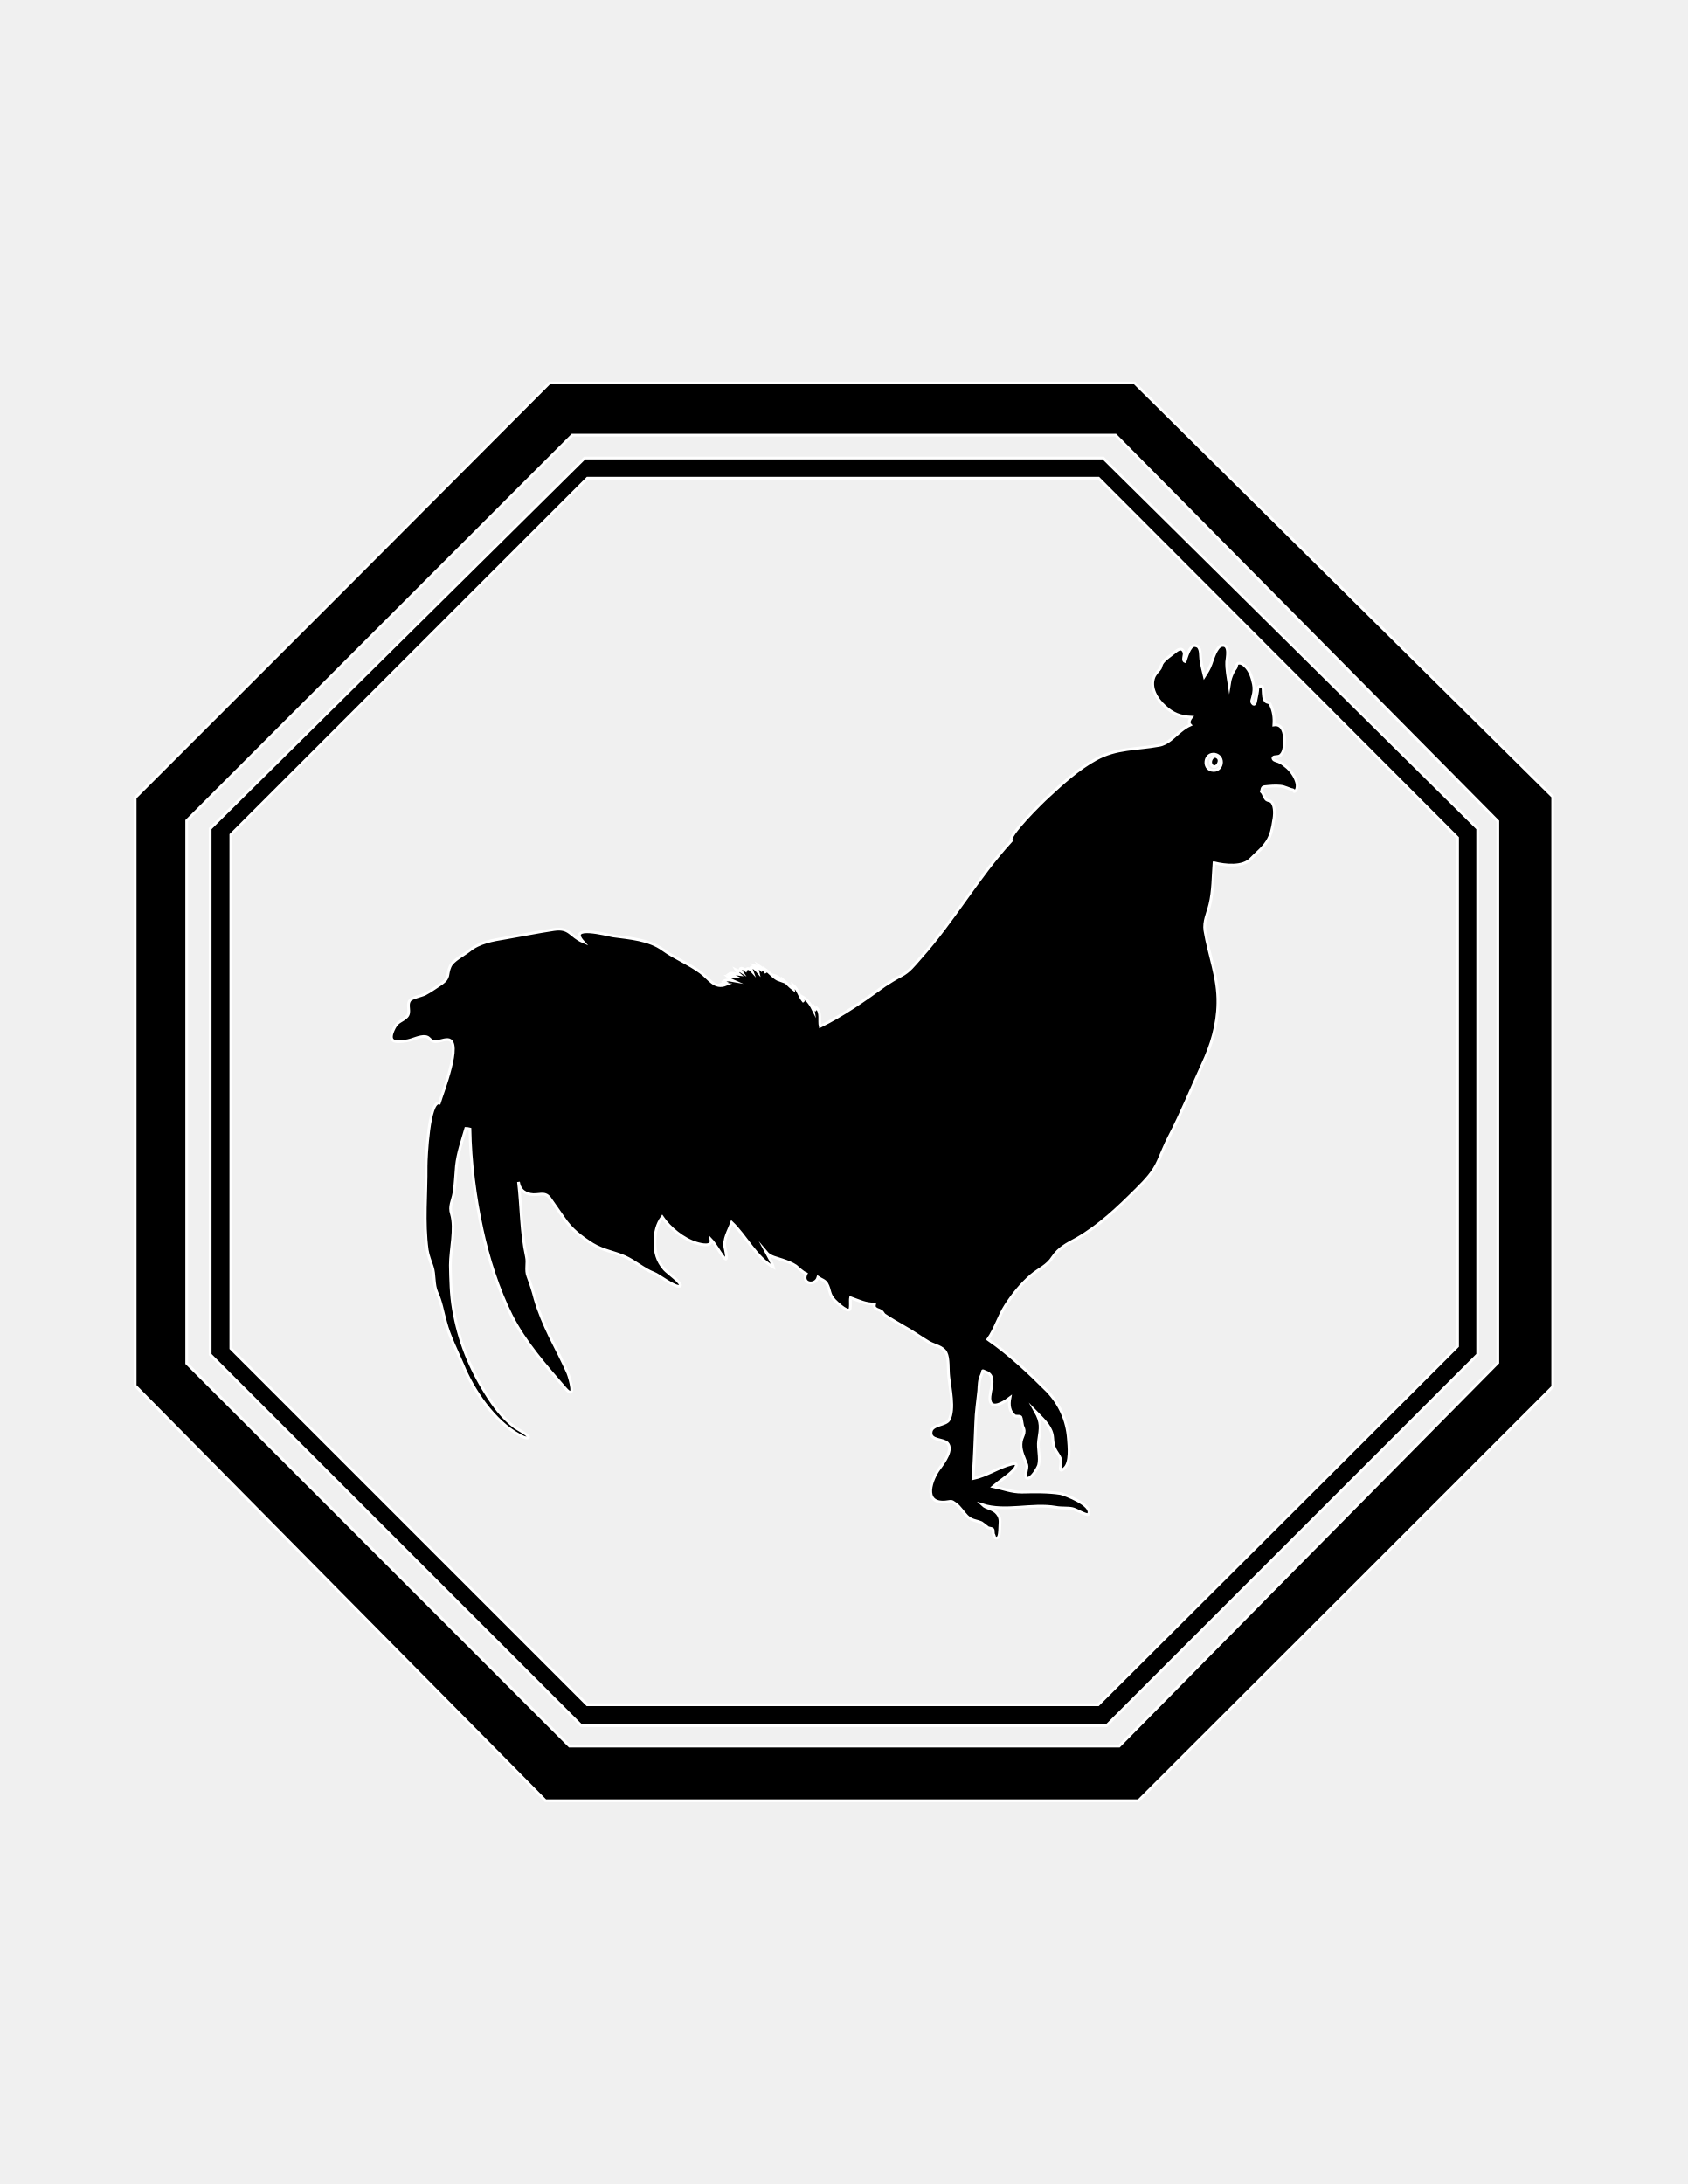
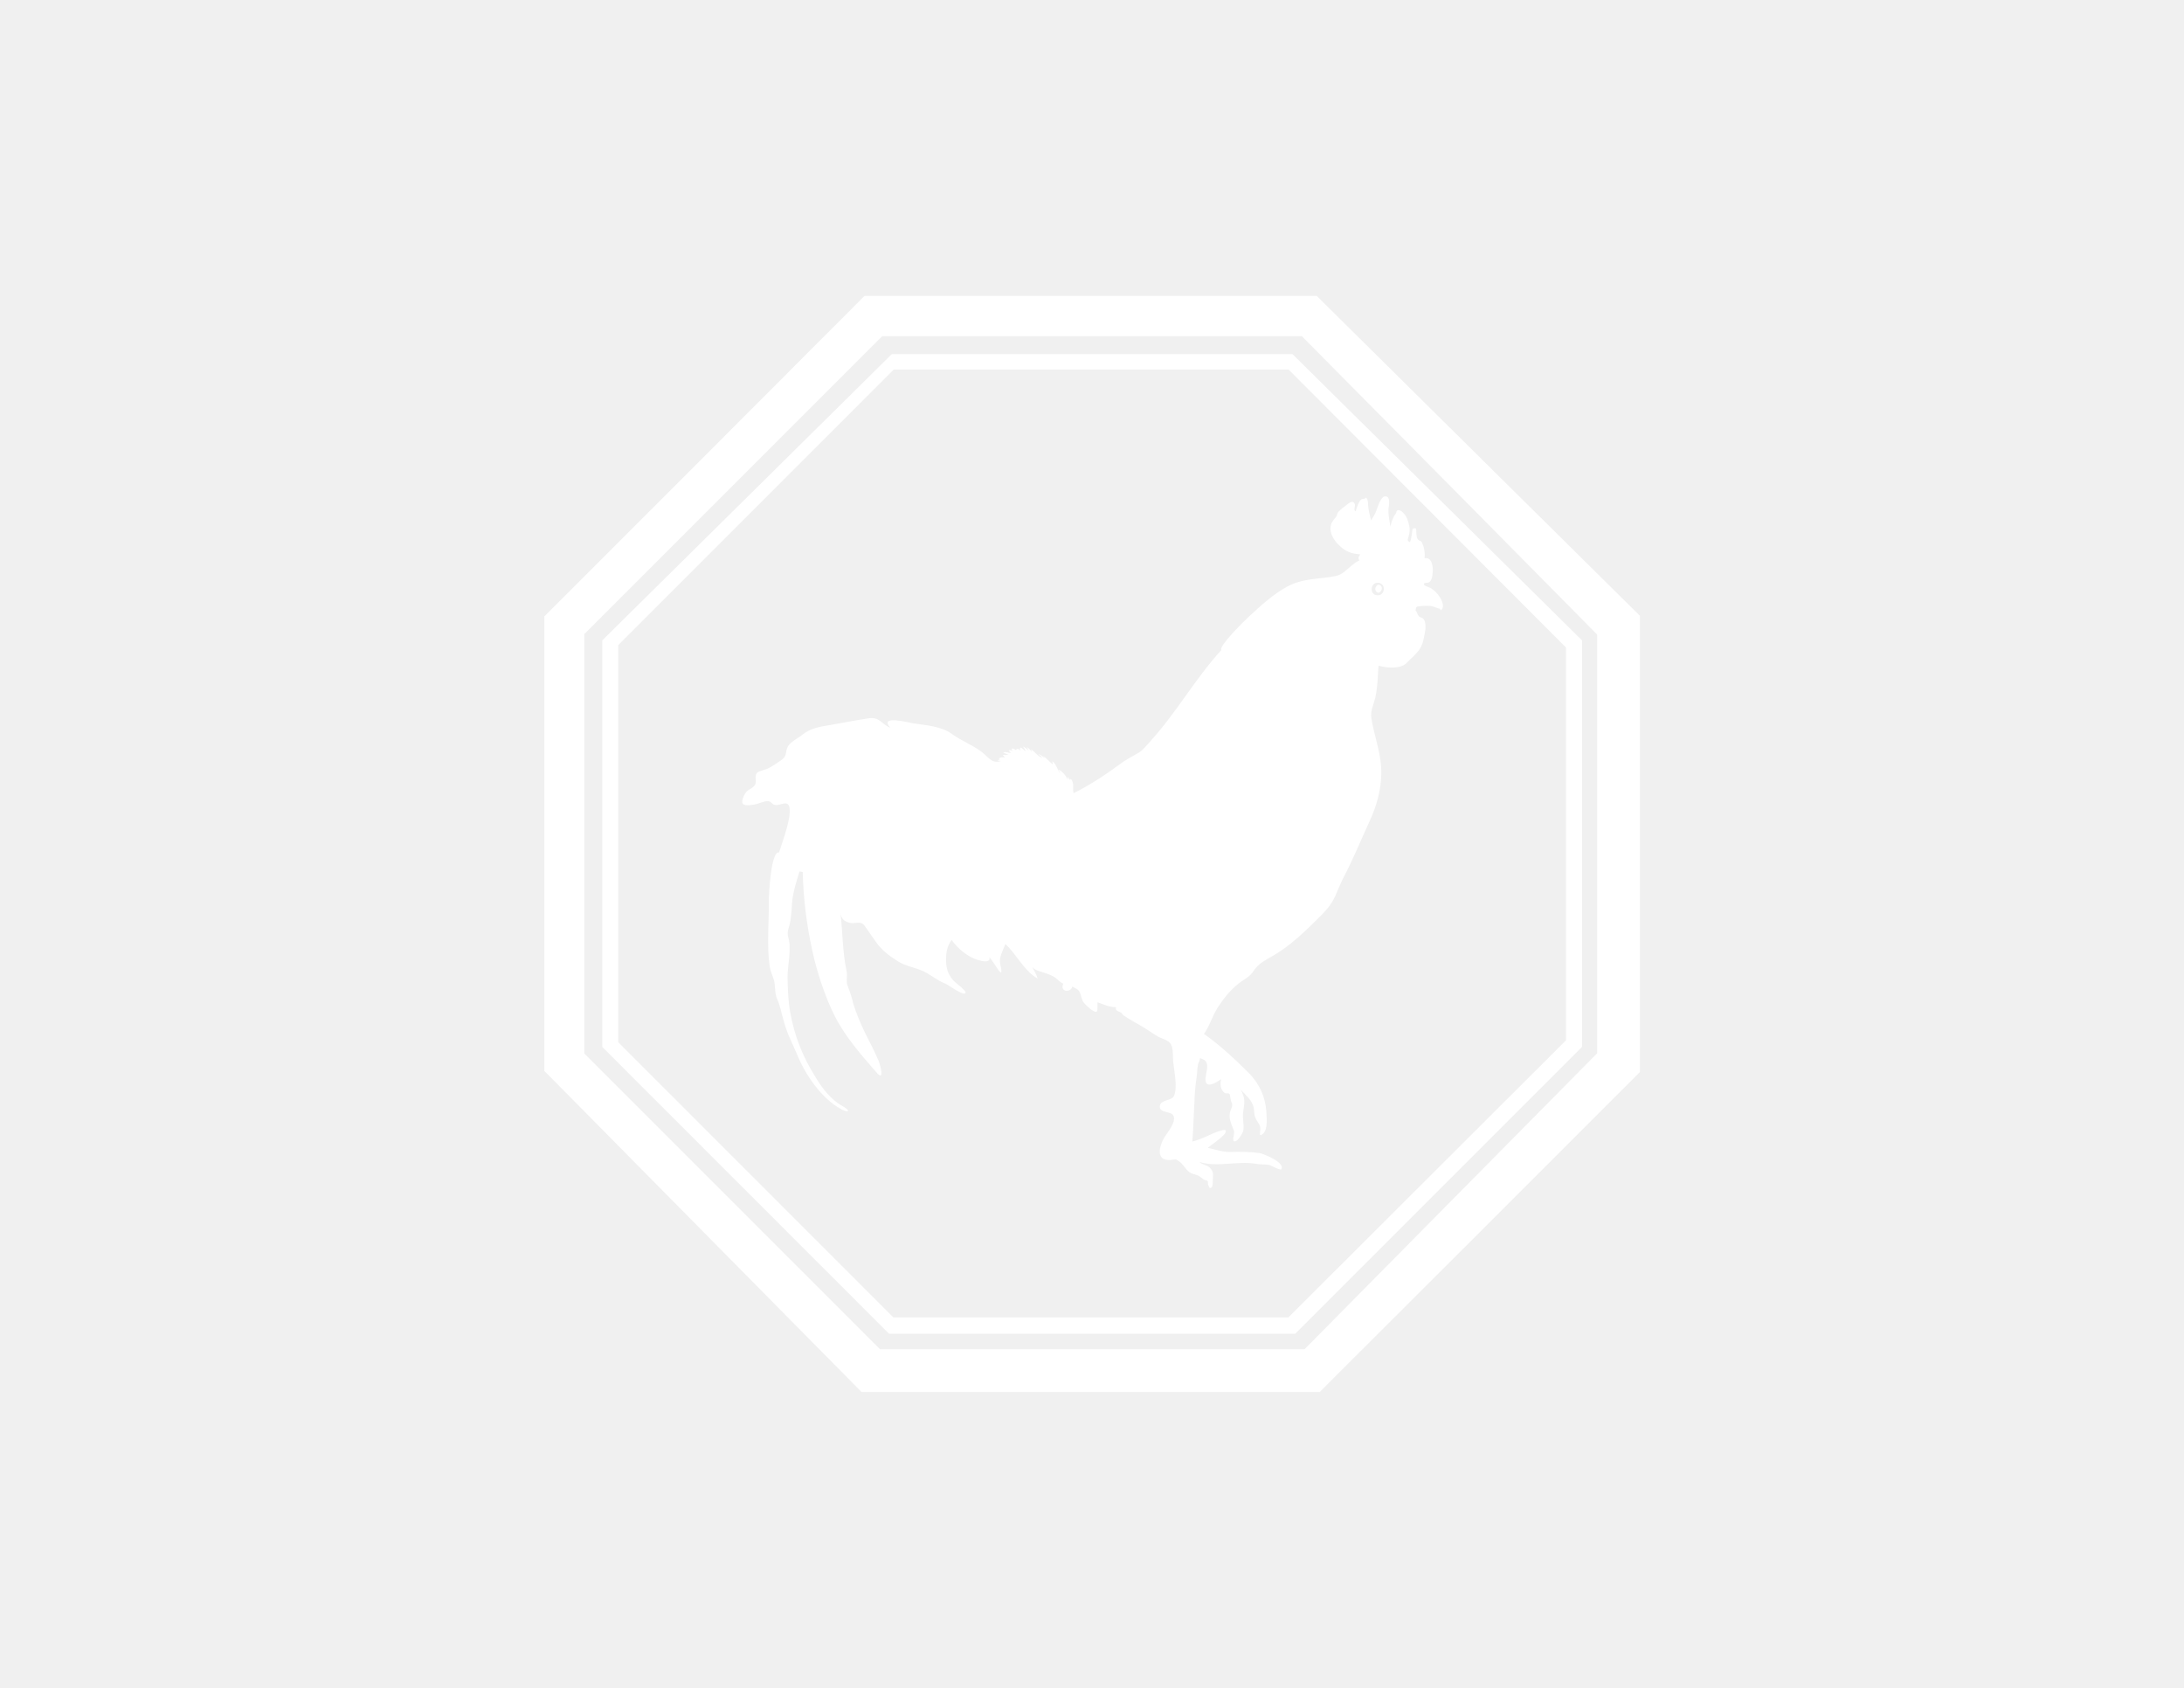
- <svg xmlns="http://www.w3.org/2000/svg" version="1.1" id="Layer_1" x="0px" y="0px" viewBox="0 0 612 792" enable-background="new 0 0 612 792" xml:space="preserve">
+ <svg xmlns="http://www.w3.org/2000/svg" version="1.1" id="Layer_1" x="0px" y="0px" viewBox="0 0 792 612" enable-background="new 0 0 792 612" xml:space="preserve">
  <g>
-     <path stroke="#FFFFFF" stroke-miterlimit="10" d="M123.4,577.8L49,502.5V289.3l75.2-75.2l75-75.2h212.2l75.8,75l75.8,75v214   l-75.2,75.2l-75,74.9H197.8L123.4,577.8L123.4,577.8z M474.4,563.7l68.7-69.5V297.8l-69.3-70l-69.3-70H207.5l-69.9,69.9l-69.9,69.9   v196.8l69.4,69.4l69.4,69.4h199.3L474.4,563.7L474.4,563.7z M143.5,558.5l-67.3-67.3V300.5l67.9-67.2l67.9-67.2h188l67.9,67.2   l67.9,67.2v190.7l-67.3,67.3l-67.3,67.3H210.8L143.5,558.5z M463.3,553.3l65.2-65.1V303.8l-65.1-65.2l-65.1-65.2H213l-64.7,64.7   l-64.6,64.6V489l64.6,64.6l64.6,64.6h185.3L463.3,553.3L463.3,553.3z" />
-     <path stroke="#FFFFFF" stroke-miterlimit="10" d="M433.1,234.1c-1.8,0.1-2.9,4.3-3.4,5.8c-1.2-0.4,0-2.4-0.4-3.4   c-0.7-1.8-2-1.1-3.2-0.1c-1.3,1.1-4,2.8-4.8,4.3c-0.5,1-0.2,1.3-1,2.2c-0.7,0.7-1.3,1.5-1.8,2.4c-1.7,4,0.9,8.2,3.8,10.8   c2.9,2.7,5.6,3.8,9.7,4c-1,1.3-1,2.2-0.4,2.8c-1.1,0.5-2.2,1.2-3.3,2.1c-2.6,2-4.8,4.8-8.1,5.3c-8.2,1.5-15.3,0.9-22.8,5   c-6.4,3.5-12.2,8.8-17.5,13.7c-2.2,2-14.6,14.2-13.2,15.9c-12.2,13.3-20.9,29-33,42.5c-2.3,2.6-4,4.9-6.9,6.4   c-2.1,1.1-3.9,2.2-5.9,3.5c-7.3,5.3-15.3,10.9-23.5,14.9c-0.5-2.2,0.5-4.9-1.3-6.7l-0.4,0.5c-0.4-0.6-0.9-1.2-1.1-1.7   c0.1,0.5,0.1,1.1,0.2,1.7c-1.1-2.2-2.4-3.9-4.5-4.9c0.4,0.7,0.7,1.5,1.2,2.2c-1.7-1.8-2-4.5-4-6.1l0.2,1.6   c-1.7-1.3-2.8-2.8-4.7-4.2l1,1.1c-1.1-0.7-2.1-1.7-3.3-2c0.9,0.6,1.3,1.1,2,1.8c-2.1-0.7-3.5-2.8-5.3-4c0.1,0.4,0.2,0.9,0.4,1.3   c-0.7-1-1.5-1.8-2.4-2.4c0.4,0.6,0.6,1.2,1.1,1.8c-0.6-0.7-1.8-1.7-2.9-2c0.6,0.6,1.1,1.3,1.3,2.3c-1-1.2-3.4-3.2-2.3-0.4   c-0.9-1-1.8-1.2-2.2-0.2c-1.2-1-2.7-1.2-1.6,0.4c-0.6-0.4-1.2-0.2-1.8-0.5c0.4,0.6,0.5,1.1,1.1,1.6c-1.1-0.1-2.9-0.9-3.8-0.2   c0.9,0.2,1.6,0.6,2.4,1c-0.9,0.1-1.7,0.1-2.7,0c0.5,0.4,0.6,1,1.3,1.3c-1.1-0.2-2.3-0.2-3.1,0.5c0.1,0.1,0.5,0.1,0.7,0.2   c-0.5,0.1-1,0.6-1.3,0.7l1.7,0.1c-4.3,1.7-6.1-2.1-9.3-4.4c-4.3-3.2-9.3-5.1-13.6-8.2c-5-3.7-12.2-4.2-18.1-5   c-2.3-0.4-16.5-4.2-10.9,2.1c-4.7-2-4.8-5.3-10.6-4.4c-6,0.9-11.8,2.1-17.7,3.1c-4.4,0.7-9.4,1.6-12.9,4.5c-2,1.6-6,3.5-7,5.8   c-1.3,2.9,0,4-3.1,6.2c-2,1.3-3.9,2.7-6,3.8c-1.2,0.6-4.9,1.3-5.5,2.3c-1.3,1.8,0.5,4.2-1.1,5.9c-1.8,1.8-3.2,1.5-4.5,4   c-2.8,5.4,0.2,5.5,4.8,4.7c2-0.4,4.4-1.7,6.4-1.5c1.6,0.2,1.5,1.3,2.9,1.7c1.6,0.5,3.5-0.7,5.3-0.6c5.5,0.4-2.1,19.6-3.1,23   c-3.8-0.9-4.8,19.6-4.8,22.8c0.1,10.2-1,20.3,0.4,30.5c0.4,2.4,1.1,3.8,1.8,6c1,2.9,0.4,6.5,1.7,9.4c1.6,3.4,2.1,7,3.2,10.8   c1.3,5,4,10.3,6.1,15.2c3.8,9.4,11.4,20.7,20.6,25.7c0.6,0.4,2.8,1.5,3.3,0.9c0.6-0.7-4.4-3.3-4.9-3.7c-4.4-3.3-7.6-7.6-10.4-12.1   c-6.1-9.7-10-19.6-11.9-30.8c-0.9-5.3-1-10.5-1.1-15.9c0-5.8,2-13.2,0.4-18.6c-0.9-2.8,0.4-4.7,0.9-7.6c0.5-3.1,0.6-6.5,0.9-9.7   c0.5-4.8,2.1-9.2,3.4-13.7c0.2,0,1.2,0.1,1.5,0.2c0.2,12,1.8,24.6,4.4,36.5c2.2,10.2,5.9,21.8,10.6,31.1   c4.9,9.7,12.4,18.2,19.5,26.4c4.2,4.9,1.8-3.5,1-5.5c-2-4.5-4.3-8.9-6.5-13.3c-2.1-4.4-4-8.8-5.4-13.6c-0.7-2.8-1.6-5.5-2.6-8.2   c-0.9-2.2,0-4.8-0.5-7c-2-9.1-1.8-18-2.9-27.2c0.4,2.6,1.7,3.9,4.3,4.5c2.9,0.6,5.1-1.2,7,1.3l5.1,7.3c2.8,4.2,6.4,6.9,10.5,9.5   c3.8,2.3,7.7,2.8,11.6,4.5c3.8,1.7,7.1,4.7,10.6,6c1.7,0.6,7.8,5.4,9.4,4.7c1.5-0.7-4.7-5-5.6-6.1c-2.7-3.1-3.5-6.2-3.4-10.3   c0-3.1,0.7-6.1,2.6-8.7c2.7,4,7.7,8.1,12.4,9.5c1.6,0.5,5.9,1.6,5.3-1.3c2.6,2.7,7.2,12.5,5.1,3.1c-0.7-3.2,1.3-6.2,2.4-9.3   c5,4.7,9.1,13,15.1,16.2c-0.5-1.8-1.7-3.7-2.6-5.4c1.5,1.8,4,2.1,5.9,2.8c2,0.7,3.4,1.2,4.9,2.2c1.2,1,2.2,2.1,3.7,2.8   c-1.8,3.8,3.4,4.5,4.3,1.3c1.3,0.9,2.4,1,3.2,2.3c1.3,2.3,0.7,3.9,2.9,6.1c0.6,0.6,4,4,5.3,3.4c0.6-0.4,0.2-3.4,0.4-4.4   c3.3,1.2,5.4,2.3,8.7,2.3c-0.4,1.8,0.9,1.6,1.3,2.2c-0.6-0.6,1.2,0.4,1.2,0.4c0.4,0.2,0.7,1,1.1,1.3c2.2,1.5,4.7,2.9,6.9,4.2   c3.3,1.8,6.1,3.9,9.3,5.8c2.2,1.2,4.9,1.5,6.1,3.7c1.1,2.2,0.7,6.1,1,8.6c0.4,4.2,2.2,11.9,0.1,15.8c-1.1,2-6.2,1.6-6.5,4.4   c-0.4,3.2,4.3,2.4,5.9,4c2.2,2.3-1.1,6.9-2.9,9.3c-2.8,3.7-6.2,12.7,2.1,12.1c2.4-0.2,2-0.7,3.9,0.7c1.5,1.1,2.7,3.1,4,4.4   c1.7,1.7,3.5,1.6,5.3,2.4c0.6,0.4,1.7,1.3,2.2,1.7s1.8,0.2,2,0.9l0.1,1.5c0.5,0.5,0.2,2.1,1.6,1.3c0.6-0.2,0.7-2.8,0.7-3.3   c0-2.1,0.6-3.5-0.9-5.4s-3.8-1.7-5.4-3.2c8.4,2.7,18-0.6,26.6,0.9c2.1,0.4,4.3,0.1,6.1,0.5c1.2,0.2,5.4,2.8,5.8,2   c1.7-3.3-8.7-7.2-10.2-7.5c-4.5-0.7-9.4-0.6-14-0.5c-3.8,0-6.6-1.2-10.4-2c2.4-2.1,4.9-3.5,7.2-5.8c1.1-1.1,2.2-3.1-0.4-2.4   c-4.9,1.2-8.9,4.2-14.1,5.3c0.5-6.7,0.7-13.6,1-20.3c0.1-3.9,0.7-7.7,1.1-11.6c0.1-1.7,0.1-3.9,0.9-5.5c0.9-2-0.1-2,1.6-1.3   c5.1,1.7-0.1,8.9,2.1,11.5c1.5,1.6,5.4-1.1,6.7-2.1c-0.5,2.6-0.2,4.9,1.6,6.4c0.7,0.6,1.7-0.1,2.4,0.6c0.1,0.1,0.5,2.7,0.6,3.2   c1.5,2.9-0.5,3.5-0.6,6.6c-0.1,2.7,1.2,4.9,2.1,7.5c0.4,1.2-1,4.2,0,4.8c1.5,0.7,4-3.7,4.3-4.7c0.7-2.7-0.4-6,0-8.9   c0.7-4.7,1.1-6.5-1.2-10.6c2.3,2.4,5.3,4.9,6.1,8.3c0.4,1.7,0.1,3.4,0.9,5c0.6,1.6,1.8,2.6,2.2,4.2c0.4,1.7-1.2,5.4,1.3,3.2   c2.4-2.1,1.7-8.1,1.5-10.8c-0.5-6.7-3.2-12.6-7.7-17.3c-6.7-6.7-13.7-13.3-21.5-18.7c2.7-3.8,3.9-8.4,6.5-12.4   c2.6-4,5.6-7.7,9.2-10.8c2.8-2.4,5.8-3.4,7.8-6.6c2.2-3.3,5-4.7,8.7-6.7c8.2-4.7,15.2-11.4,21.8-18c3.2-3.2,6-6.1,7.8-10.2   c1.3-2.9,2.4-5.8,3.9-8.7c4.5-8.6,8.1-17.6,12.1-26.3c3.3-7,5.5-14.4,5.6-22.2c0.2-9.2-3.2-17.3-4.7-26.3c-0.5-3.4,1-6.2,1.8-9.5   c1.2-5,1.1-10,1.5-15.1h0.1c3.9,1,10.4,1.7,13.3-1.5c2-2.1,4.2-3.7,5.8-6.2c1.5-2.3,2-4.9,2.4-7.6c0.4-1.8,0.6-5-0.6-6.6   c-0.5-0.7-1.3-0.5-2-1c-0.6-0.5-0.9-1.6-1.3-2.3c-0.1-0.2-0.4-0.5-0.5-0.6c0.2-0.7,0.1-1.7,1.1-1.8c2-0.2,3.9-0.4,5.8-0.2   c1.5,0.1,3.4,1.2,4.4,1.3c0.7,0.1,0.2,1.3,1.2,0.2c0.5-0.5,0.5-1.7,0.4-2.4c-0.5-2.2-1.8-4.2-3.5-5.8c-0.9-0.7-1.7-1.5-2.8-2   c-0.6-0.4-2-0.5-2.3-1.1c-0.2-0.2-0.1-0.5-0.1-0.6c0.6-0.6,2.1,0,2.9-1c1.2-1.2,1.2-3.8,1.3-5.4c-0.1-2.4-0.7-5.9-3.9-5.4   c0.2-2.7-0.1-5-1.3-7.5c-0.5-0.9-1-0.5-1.6-1c-1-0.9-0.9-2.6-1-4c0-0.6,0-1.5-0.7-1.6c-0.5,0-1.2,0.2-1.2,0.7   c-0.1,1.5-0.4,2.8-0.7,4.3c-0.1,0.7-0.4,2.4-1.3,1.2c-0.6-0.7,0.1-1.7,0.2-2.6c0.4-1.3,0.5-2.9,0.2-4.3c-0.5-2.3-1.2-4.9-3.1-6.6   c-0.5-0.5-1.3-1.1-2.2-1c-1,0.1-0.7,1.1-1.1,1.7c-1.3,1.7-2.1,4-2.4,6.1c-0.4-2.7-1-5.5-0.9-8.3c0.1-1.3,1.3-6.5-1.8-5.9   c-2,0.4-3.3,5.1-3.9,6.7c-0.6,1.7-1.5,3.1-2.4,4.5c-0.5-2.1-1-4-1.3-6.1c-0.2-1.5,0.1-3.5-1-4.7   C433.9,234.2,433.4,234.1,433.1,234.1L433.1,234.1z M439.8,273.5h0.6c4,0.7,2.9,6.7-1.1,5.8C436.2,278.5,436.8,273.6,439.8,273.5z    M440.6,274.3c-1.2,0-2.2,2-1.3,3.1c0.2,0.4,0.6,0.6,0.9,0.6c1.3,0.2,2.6-2.3,1.3-3.3C441.3,274.5,440.9,274.3,440.6,274.3z" />
+     <path fill="#FFFFFF" d="M254.9,446.5l-57.5-58.2V223.5l58.1-58.1l58-58.1h164l58.6,58l58.6,58v165.4l-58.1,58.1l-58,57.9H312.4   L254.9,446.5L254.9,446.5z M526.1,435.6l53.1-53.7V230.1L525.7,176l-53.6-54.1H319.9l-54,54l-54,54V382l53.6,53.6l53.6,53.6h154   L526.1,435.6L526.1,435.6z M270.4,431.6l-52-52V232.2l52.5-51.9l52.5-51.9h145.3l52.5,51.9l52.5,51.9v147.4l-52,52l-52,52H322.4   L270.4,431.6z M517.5,427.5l50.4-50.3V234.8l-50.3-50.4L467.3,134H324.1l-50,50l-49.9,49.9v144l49.9,49.9l49.9,49.9h143.2   L517.5,427.5L517.5,427.5z" />
+     <path fill="#FFFFFF" d="M494.2,180.9c-1.4,0.1-2.2,3.3-2.6,4.5c-0.9-0.3,0-1.9-0.3-2.6c-0.5-1.4-1.5-0.8-2.5-0.1   c-1,0.9-3.1,2.2-3.7,3.3c-0.4,0.8-0.2,1-0.8,1.7c-0.5,0.5-1,1.2-1.4,1.9c-1.3,3.1,0.7,6.3,2.9,8.3c2.2,2.1,4.3,2.9,7.5,3.1   c-0.8,1-0.8,1.7-0.3,2.2c-0.9,0.4-1.7,0.9-2.5,1.6c-2,1.5-3.7,3.7-6.3,4.1c-6.3,1.2-11.8,0.7-17.6,3.9c-4.9,2.7-9.4,6.8-13.5,10.6   c-1.7,1.5-11.3,11-10.2,12.3c-9.4,10.3-16.1,22.4-25.5,32.8c-1.8,2-3.1,3.8-5.3,4.9c-1.6,0.9-3,1.7-4.6,2.7   c-5.6,4.1-11.8,8.4-18.2,11.5c-0.4-1.7,0.4-3.8-1-5.2l-0.3,0.4c-0.3-0.5-0.7-0.9-0.9-1.3c0.1,0.4,0.1,0.9,0.2,1.3   c-0.9-1.7-1.9-3-3.5-3.8c0.3,0.5,0.5,1.2,0.9,1.7c-1.3-1.4-1.5-3.5-3.1-4.7l0.2,1.2c-1.3-1-2.2-2.2-3.6-3.2l0.8,0.9   c-0.9-0.5-1.6-1.3-2.5-1.5c0.7,0.5,1,0.8,1.5,1.4c-1.6-0.5-2.7-2.2-4.1-3.1c0.1,0.3,0.2,0.7,0.3,1c-0.5-0.8-1.2-1.4-1.9-1.9   c0.3,0.5,0.5,0.9,0.8,1.4c-0.5-0.5-1.4-1.3-2.2-1.5c0.5,0.5,0.8,1,1,1.8c-0.8-0.9-2.6-2.5-1.8-0.3c-0.7-0.8-1.4-0.9-1.7-0.2   c-0.9-0.8-2.1-0.9-1.2,0.3c-0.5-0.3-0.9-0.2-1.4-0.4c0.3,0.5,0.4,0.9,0.9,1.2c-0.9-0.1-2.2-0.7-2.9-0.2c0.7,0.2,1.2,0.5,1.9,0.8   c-0.7,0.1-1.3,0.1-2.1,0c0.4,0.3,0.5,0.8,1,1c-0.9-0.2-1.8-0.2-2.4,0.4c0.1,0.1,0.4,0.1,0.5,0.2c-0.4,0.1-0.8,0.5-1,0.5l1.3,0.1   c-3.3,1.3-4.7-1.6-7.2-3.4c-3.3-2.5-7.2-3.9-10.5-6.3c-3.9-2.9-9.4-3.2-14-3.9c-1.8-0.3-12.8-3.2-8.4,1.6c-3.6-1.5-3.7-4.1-8.2-3.4   c-4.6,0.7-9.1,1.6-13.7,2.4c-3.4,0.5-7.3,1.2-10,3.5c-1.5,1.2-4.6,2.7-5.4,4.5c-1,2.2,0,3.1-2.4,4.8c-1.5,1-3,2.1-4.6,2.9   c-0.9,0.5-3.8,1-4.2,1.8c-1,1.4,0.4,3.2-0.9,4.6c-1.4,1.4-2.5,1.2-3.5,3.1c-2.2,4.2,0.2,4.2,3.7,3.6c1.5-0.3,3.4-1.3,4.9-1.2   c1.2,0.2,1.2,1,2.2,1.3c1.2,0.4,2.7-0.5,4.1-0.5c4.2,0.3-1.6,15.1-2.4,17.8c-2.9-0.7-3.7,15.1-3.7,17.6c0.1,7.9-0.8,15.7,0.3,23.6   c0.3,1.9,0.9,2.9,1.4,4.6c0.8,2.2,0.3,5,1.3,7.3c1.2,2.6,1.6,5.4,2.5,8.3c1,3.9,3.1,8,4.7,11.7c2.9,7.3,8.8,16,15.9,19.9   c0.5,0.3,2.2,1.2,2.6,0.7c0.5-0.5-3.4-2.5-3.8-2.9c-3.4-2.5-5.9-5.9-8-9.4c-4.7-7.5-7.7-15.1-9.2-23.8c-0.7-4.1-0.8-8.1-0.9-12.3   c0-4.5,1.5-10.2,0.3-14.4c-0.7-2.2,0.3-3.6,0.7-5.9c0.4-2.4,0.5-5,0.7-7.5c0.4-3.7,1.6-7.1,2.6-10.6c0.2,0,0.9,0.1,1.2,0.2   c0.2,9.3,1.4,19,3.4,28.2c1.7,7.9,4.6,16.8,8.2,24c3.8,7.5,9.6,14.1,15.1,20.4c3.2,3.8,1.4-2.7,0.8-4.2c-1.5-3.5-3.3-6.9-5-10.3   c-1.6-3.4-3.1-6.8-4.2-10.5c-0.5-2.2-1.2-4.2-2-6.3c-0.7-1.7,0-3.7-0.4-5.4c-1.5-7-1.4-13.9-2.2-21c0.3,2,1.3,3,3.3,3.5   c2.2,0.5,3.9-0.9,5.4,1l3.9,5.6c2.2,3.2,4.9,5.3,8.1,7.3c2.9,1.8,5.9,2.2,9,3.5c2.9,1.3,5.5,3.6,8.2,4.6c1.3,0.5,6,4.2,7.3,3.6   c1.2-0.5-3.6-3.9-4.3-4.7c-2.1-2.4-2.7-4.8-2.6-8c0-2.4,0.5-4.7,2-6.7c2.1,3.1,6,6.3,9.6,7.3c1.2,0.4,4.6,1.2,4.1-1   c2,2.1,5.6,9.7,3.9,2.4c-0.5-2.5,1-4.8,1.9-7.2c3.9,3.6,7,10,11.7,12.5c-0.4-1.4-1.3-2.9-2-4.2c1.2,1.4,3.1,1.6,4.6,2.2   c1.5,0.5,2.6,0.9,3.8,1.7c0.9,0.8,1.7,1.6,2.9,2.2c-1.4,2.9,2.6,3.5,3.3,1c1,0.7,1.9,0.8,2.5,1.8c1,1.8,0.5,3,2.2,4.7   c0.5,0.5,3.1,3.1,4.1,2.6c0.5-0.3,0.2-2.6,0.3-3.4c2.5,0.9,4.2,1.8,6.7,1.8c-0.3,1.4,0.7,1.2,1,1.7c-0.5-0.5,0.9,0.3,0.9,0.3   c0.3,0.2,0.5,0.8,0.9,1c1.7,1.2,3.6,2.2,5.3,3.2c2.5,1.4,4.7,3,7.2,4.5c1.7,0.9,3.8,1.2,4.7,2.9c0.9,1.7,0.5,4.7,0.8,6.6   c0.3,3.2,1.7,9.2,0.1,12.2c-0.9,1.5-4.8,1.2-5,3.4c-0.3,2.5,3.3,1.9,4.6,3.1c1.7,1.8-0.9,5.3-2.2,7.2c-2.2,2.9-4.8,9.8,1.6,9.3   c1.9-0.2,1.5-0.5,3,0.5c1.2,0.8,2.1,2.4,3.1,3.4c1.3,1.3,2.7,1.2,4.1,1.9c0.5,0.3,1.3,1,1.7,1.3c0.4,0.3,1.4,0.2,1.5,0.7l0.1,1.2   c0.4,0.4,0.2,1.6,1.2,1c0.5-0.2,0.5-2.2,0.5-2.6c0-1.6,0.5-2.7-0.7-4.2c-1.2-1.5-2.9-1.3-4.2-2.5c6.5,2.1,13.9-0.5,20.6,0.7   c1.6,0.3,3.3,0.1,4.7,0.4c0.9,0.2,4.2,2.2,4.5,1.5c1.3-2.5-6.7-5.6-7.9-5.8c-3.5-0.5-7.3-0.5-10.8-0.4c-2.9,0-5.1-0.9-8-1.5   c1.9-1.6,3.8-2.7,5.6-4.5c0.9-0.8,1.7-2.4-0.3-1.9c-3.8,0.9-6.9,3.2-10.9,4.1c0.4-5.2,0.5-10.5,0.8-15.7c0.1-3,0.5-6,0.9-9   c0.1-1.3,0.1-3,0.7-4.2c0.7-1.5-0.1-1.5,1.2-1c3.9,1.3-0.1,6.9,1.6,8.9c1.2,1.2,4.2-0.9,5.2-1.6c-0.4,2-0.2,3.8,1.2,4.9   c0.5,0.5,1.3-0.1,1.9,0.5c0.1,0.1,0.4,2.1,0.5,2.5c1.2,2.2-0.4,2.7-0.5,5.1c-0.1,2.1,0.9,3.8,1.6,5.8c0.3,0.9-0.8,3.2,0,3.7   c1.2,0.5,3.1-2.9,3.3-3.6c0.5-2.1-0.3-4.6,0-6.9c0.5-3.6,0.9-5-0.9-8.2c1.8,1.9,4.1,3.8,4.7,6.4c0.3,1.3,0.1,2.6,0.7,3.9   c0.5,1.2,1.4,2,1.7,3.2c0.3,1.3-0.9,4.2,1,2.5c1.9-1.6,1.3-6.3,1.2-8.3c-0.4-5.2-2.5-9.7-6-13.4c-5.2-5.2-10.6-10.3-16.6-14.5   c2.1-2.9,3-6.5,5-9.6s4.3-6,7.1-8.3c2.2-1.9,4.5-2.6,6-5.1c1.7-2.5,3.9-3.6,6.7-5.2c6.3-3.6,11.7-8.8,16.8-13.9   c2.5-2.5,4.6-4.7,6-7.9c1-2.2,1.9-4.5,3-6.7c3.5-6.6,6.3-13.6,9.4-20.3c2.5-5.4,4.2-11.1,4.3-17.2c0.2-7.1-2.5-13.4-3.6-20.3   c-0.4-2.6,0.8-4.8,1.4-7.3c0.9-3.9,0.9-7.7,1.2-11.7h0.1c3,0.8,8,1.3,10.3-1.2c1.5-1.6,3.2-2.9,4.5-4.8c1.2-1.8,1.5-3.8,1.9-5.9   c0.3-1.4,0.5-3.9-0.5-5.1c-0.4-0.5-1-0.4-1.5-0.8c-0.5-0.4-0.7-1.2-1-1.8c-0.1-0.2-0.3-0.4-0.4-0.5c0.2-0.5,0.1-1.3,0.8-1.4   c1.5-0.2,3-0.3,4.5-0.2c1.2,0.1,2.6,0.9,3.4,1c0.5,0.1,0.2,1,0.9,0.2c0.4-0.4,0.4-1.3,0.3-1.9c-0.4-1.7-1.4-3.2-2.7-4.5   c-0.7-0.5-1.3-1.2-2.2-1.5c-0.5-0.3-1.5-0.4-1.8-0.9c-0.2-0.2-0.1-0.4-0.1-0.5c0.5-0.5,1.6,0,2.2-0.8c0.9-0.9,0.9-2.9,1-4.2   c-0.1-1.9-0.5-4.6-3-4.2c0.2-2.1-0.1-3.9-1-5.8c-0.4-0.7-0.8-0.4-1.2-0.8c-0.8-0.7-0.7-2-0.8-3.1c0-0.5,0-1.2-0.5-1.2   c-0.4,0-0.9,0.2-0.9,0.5c-0.1,1.2-0.3,2.2-0.5,3.3c-0.1,0.5-0.3,1.9-1,0.9c-0.5-0.5,0.1-1.3,0.2-2c0.3-1,0.4-2.2,0.2-3.3   c-0.4-1.8-0.9-3.8-2.4-5.1c-0.4-0.4-1-0.9-1.7-0.8c-0.8,0.1-0.5,0.9-0.9,1.3c-1,1.3-1.6,3.1-1.9,4.7c-0.3-2.1-0.8-4.2-0.7-6.4   c0.1-1,1-5-1.4-4.6c-1.5,0.3-2.5,3.9-3,5.2c-0.5,1.3-1.2,2.4-1.9,3.5c-0.4-1.6-0.8-3.1-1-4.7c-0.2-1.2,0.1-2.7-0.8-3.6   C494.8,181,494.4,180.9,494.2,180.9L494.2,180.9z M499.4,211.3h0.5c3.1,0.5,2.2,5.2-0.9,4.5C496.6,215.2,497.1,211.4,499.4,211.3z    M500,212c-0.9,0-1.7,1.5-1,2.4c0.2,0.3,0.5,0.5,0.7,0.5c1,0.2,2-1.8,1-2.5C500.5,212.1,500.2,212,500,212z" />
  </g>
</svg>
